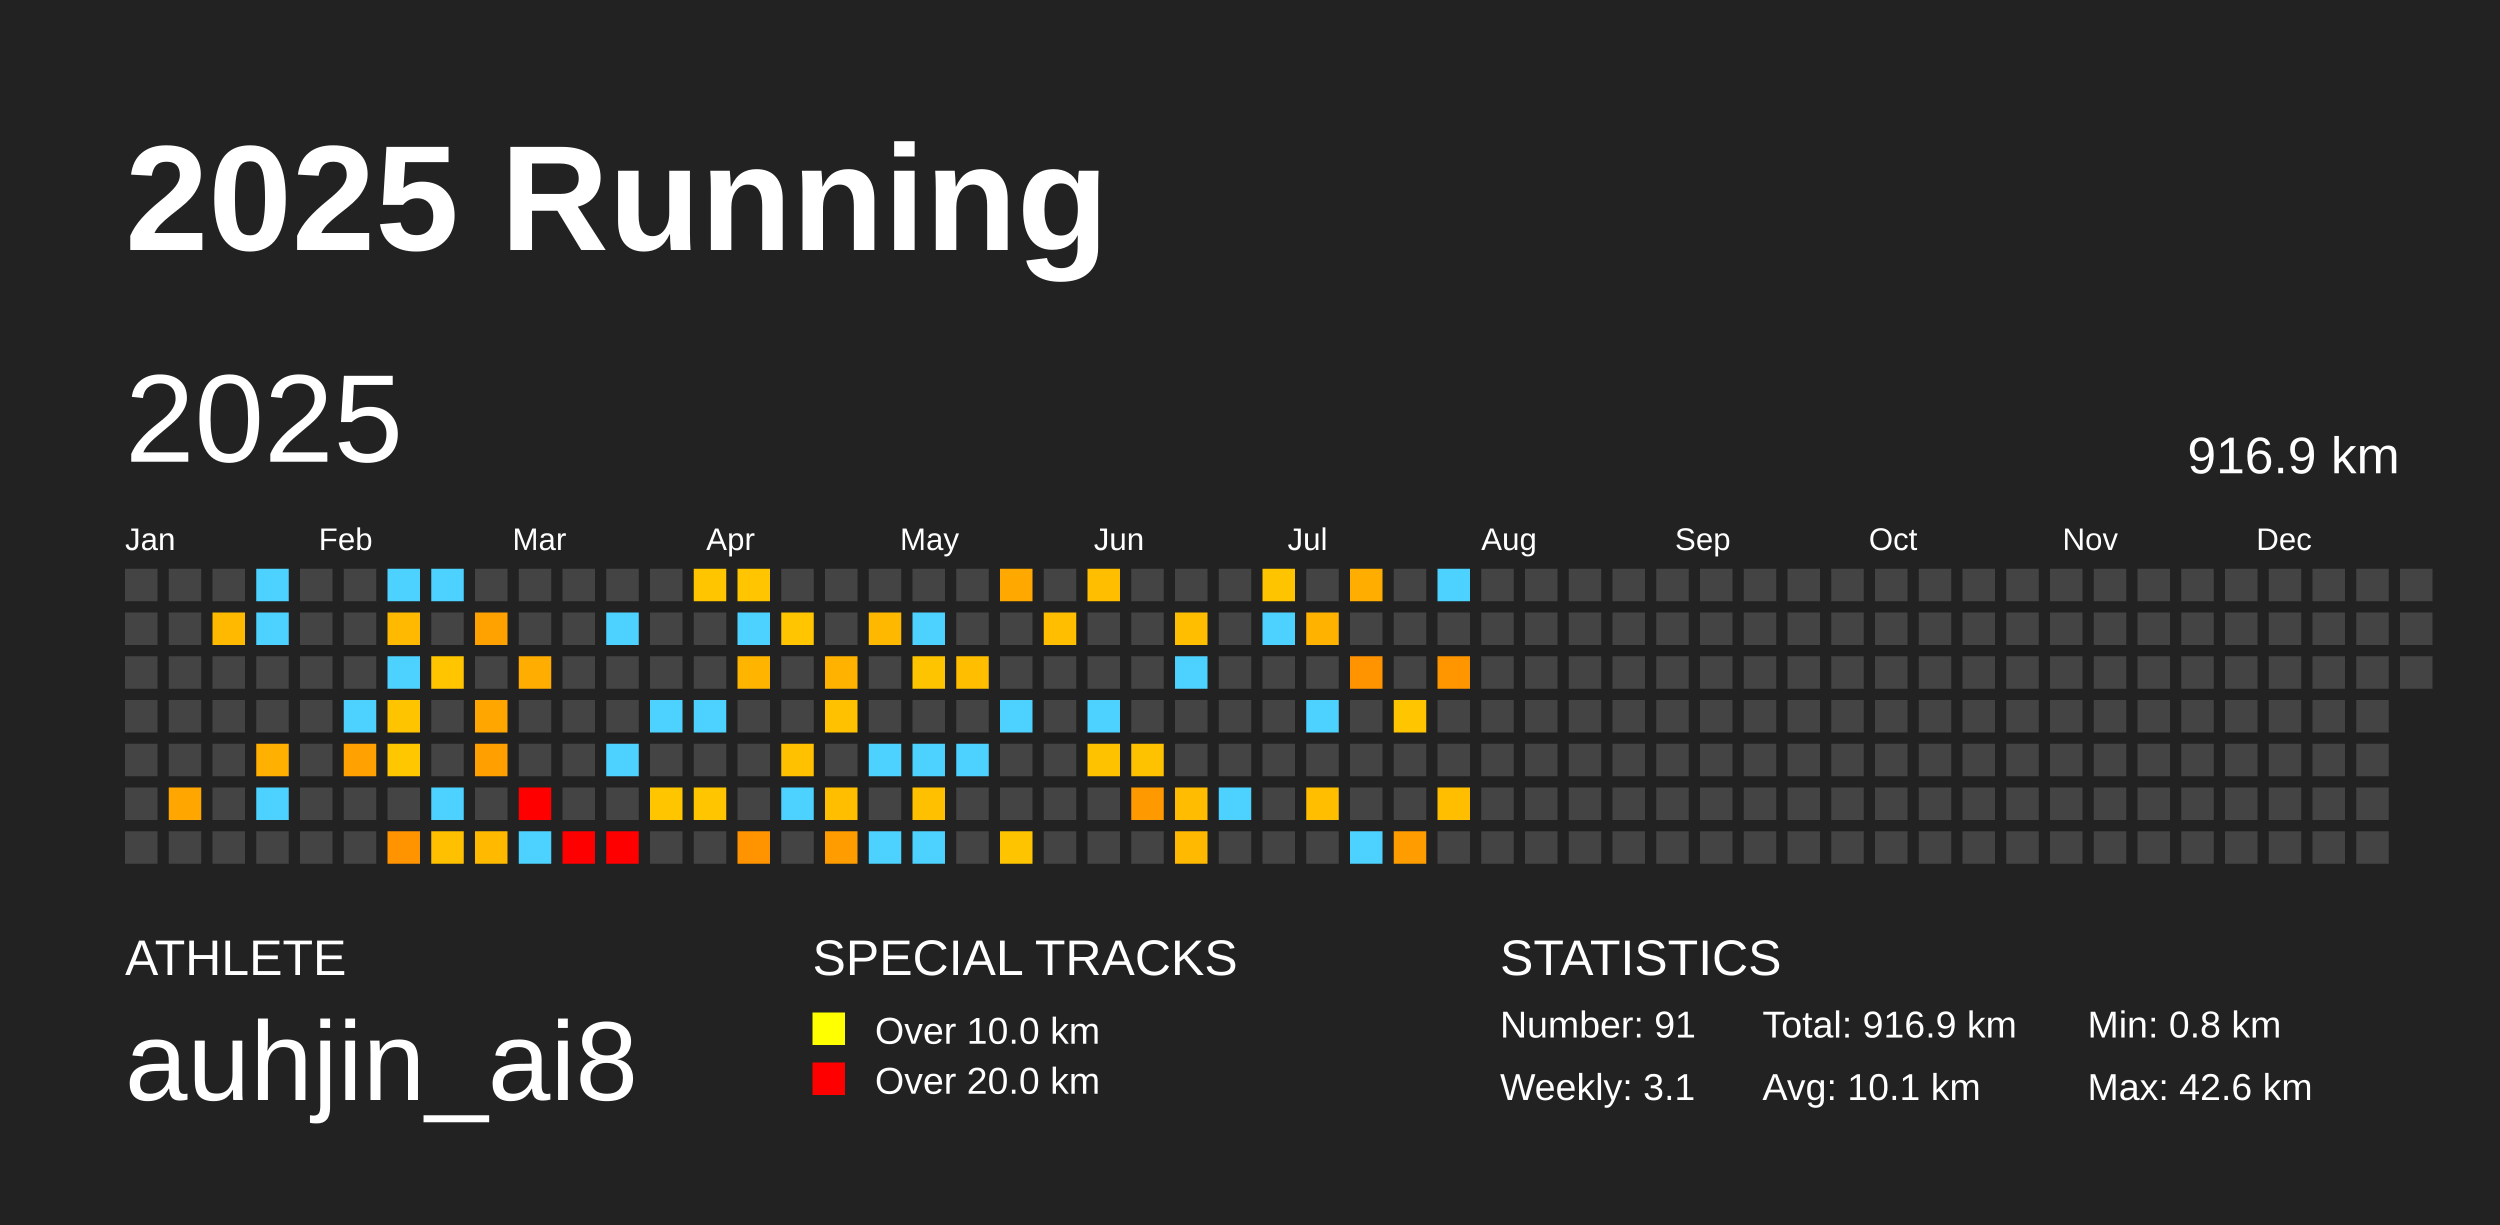
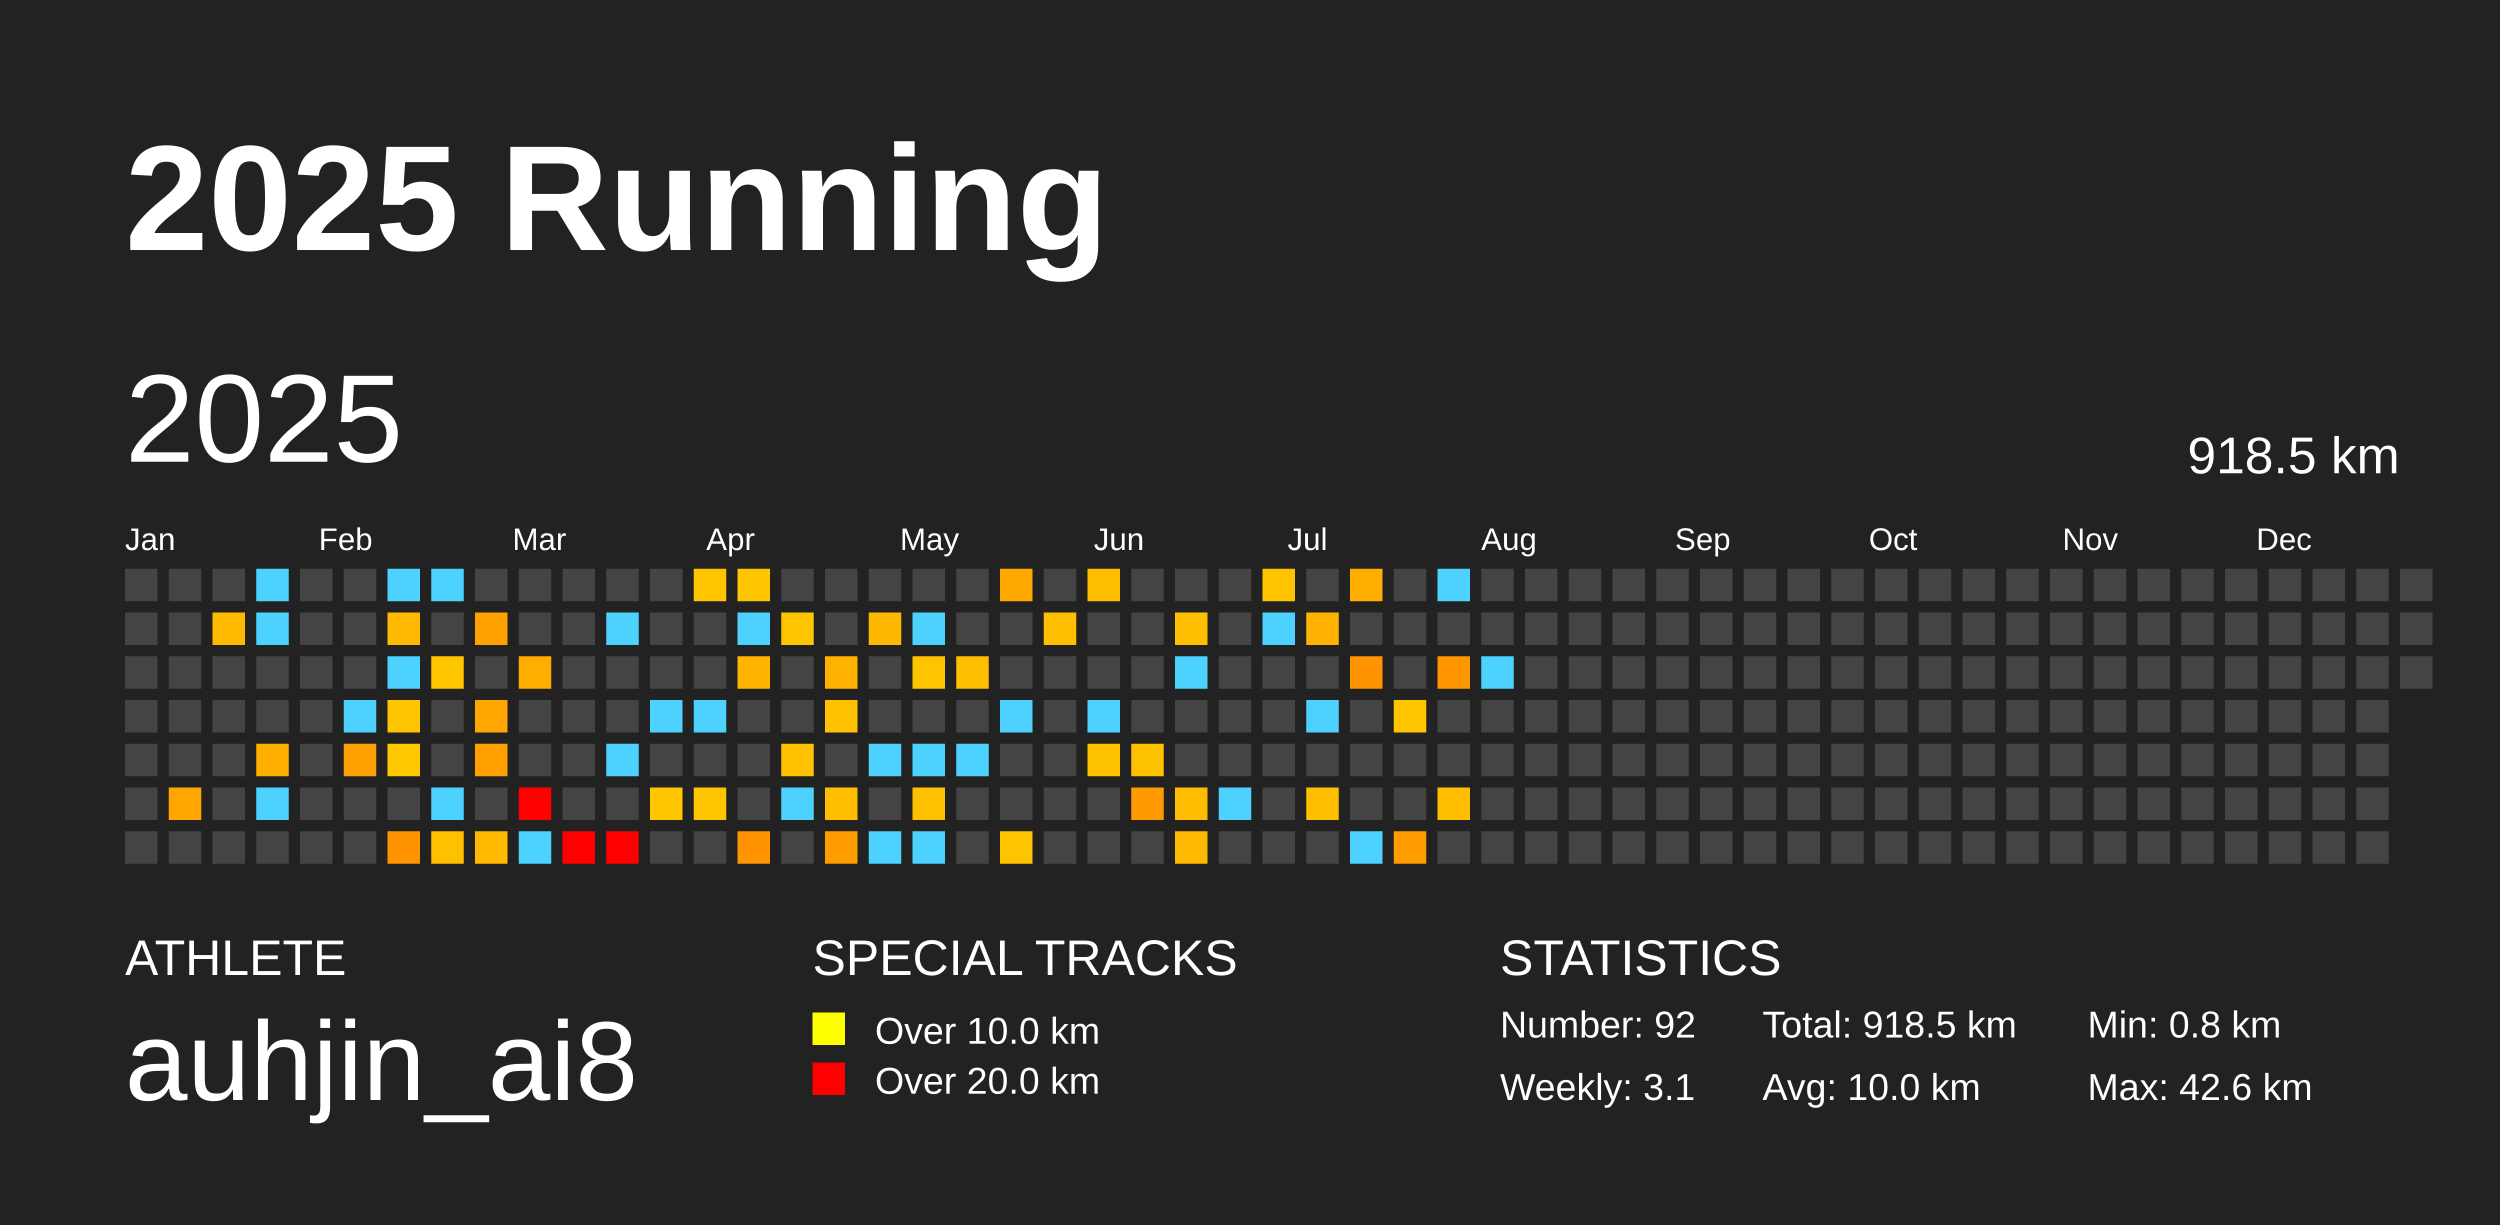
<svg xmlns="http://www.w3.org/2000/svg" baseProfile="full" height="98mm" version="1.1" viewBox="0,0,200,98" width="200mm">
  <defs />
  <rect fill="#222222" height="98" width="200" x="0" y="0" />
  <text fill="#FFFFFF" style="font-size:12px; font-family:Arial; font-weight:bold;" x="10" y="20">2025 Running</text>
  <text fill="#FFFFFF" style="font-size:4px; font-family:Arial" x="10" y="78">ATHLETE</text>
  <text fill="#FFFFFF" style="font-size:9px; font-family:Arial" x="10" y="88">auhjin_ai8</text>
  <text fill="#FFFFFF" style="font-size:4px; font-family:Arial" x="65" y="78">SPECIAL TRACKS</text>
  <rect fill="yellow" height="2.6" width="2.6" x="65" y="81" />
  <text fill="#FFFFFF" style="font-size:3px; font-family:Arial" x="70" y="83.5">Over 10.0 km</text>
  <rect fill="red" height="2.6" width="2.6" x="65" y="85" />
  <text fill="#FFFFFF" style="font-size:3px; font-family:Arial" x="70" y="87.5">Over 20.0 km</text>
  <text fill="#FFFFFF" style="font-size:4px; font-family:Arial" x="120" y="78">STATISTICS</text>
-   <text fill="#FFFFFF" style="font-size:3px; font-family:Arial" x="120" y="83">Number: 91</text>
+   <text fill="#FFFFFF" style="font-size:3px; font-family:Arial" x="120" y="83">Number: 92</text>
  <text fill="#FFFFFF" style="font-size:3px; font-family:Arial" x="120" y="88">Weekly: 3.1</text>
-   <text fill="#FFFFFF" style="font-size:3px; font-family:Arial" x="141" y="83">Total: 916.9 km</text>
-   <text fill="#FFFFFF" style="font-size:3px; font-family:Arial" x="141" y="88">Avg: 10.1 km</text>
+   <text fill="#FFFFFF" style="font-size:3px; font-family:Arial" x="141" y="83">Total: 918.5 km</text>
+   <text fill="#FFFFFF" style="font-size:3px; font-family:Arial" x="141" y="88">Avg: 10.0 km</text>
  <text fill="#FFFFFF" style="font-size:3px; font-family:Arial" x="167" y="83">Min: 0.8 km</text>
  <text fill="#FFFFFF" style="font-size:3px; font-family:Arial" x="167" y="88">Max: 42.6 km</text>
  <text dominant-baseline="hanging" fill="#FFFFFF" style="font-size:10.0px; font-family:Arial;" x="10" y="30">2025</text>
-   <text dominant-baseline="hanging" fill="#FFFFFF" style="font-size:4.125px; font-family:Arial;" x="175" y="35">916.9 km</text>
+   <text dominant-baseline="hanging" fill="#FFFFFF" style="font-size:4.125px; font-family:Arial;" x="175" y="35">918.5 km</text>
  <text fill="#FFFFFF" style="font-size:2.5px; font-family:Arial" x="10.0" y="44">Jan</text>
  <text fill="#FFFFFF" style="font-size:2.5px; font-family:Arial" x="25.5" y="44">Feb</text>
  <text fill="#FFFFFF" style="font-size:2.5px; font-family:Arial" x="41.0" y="44">Mar</text>
  <text fill="#FFFFFF" style="font-size:2.5px; font-family:Arial" x="56.5" y="44">Apr</text>
  <text fill="#FFFFFF" style="font-size:2.5px; font-family:Arial" x="72.0" y="44">May</text>
  <text fill="#FFFFFF" style="font-size:2.5px; font-family:Arial" x="87.5" y="44">Jun</text>
  <text fill="#FFFFFF" style="font-size:2.5px; font-family:Arial" x="103.0" y="44">Jul</text>
  <text fill="#FFFFFF" style="font-size:2.5px; font-family:Arial" x="118.5" y="44">Aug</text>
  <text fill="#FFFFFF" style="font-size:2.5px; font-family:Arial" x="134.0" y="44">Sep</text>
  <text fill="#FFFFFF" style="font-size:2.5px; font-family:Arial" x="149.5" y="44">Oct</text>
  <text fill="#FFFFFF" style="font-size:2.5px; font-family:Arial" x="165.0" y="44">Nov</text>
  <text fill="#FFFFFF" style="font-size:2.5px; font-family:Arial" x="180.5" y="44">Dec</text>
  <rect fill="#444444" height="2.6" width="2.6" x="10.0" y="45.5" />
  <rect fill="#444444" height="2.6" width="2.6" x="10.0" y="49.0" />
  <rect fill="#444444" height="2.6" width="2.6" x="10.0" y="52.5" />
  <rect fill="#444444" height="2.6" width="2.6" x="10.0" y="56.0" />
  <rect fill="#444444" height="2.6" width="2.6" x="10.0" y="59.5" />
  <rect fill="#444444" height="2.6" width="2.6" x="10.0" y="63.0" />
  <rect fill="#444444" height="2.6" width="2.6" x="10.0" y="66.5" />
  <rect fill="#444444" height="2.6" width="2.6" x="13.5" y="45.5" />
  <rect fill="#444444" height="2.6" width="2.6" x="13.5" y="49.0" />
  <rect fill="#444444" height="2.6" width="2.6" x="13.5" y="52.5" />
  <rect fill="#444444" height="2.6" width="2.6" x="13.5" y="56.0" />
  <rect fill="#444444" height="2.6" width="2.6" x="13.5" y="59.5" />
  <rect fill="#ffa600" height="2.6" width="2.6" x="13.5" y="63.0" />
  <rect fill="#444444" height="2.6" width="2.6" x="13.5" y="66.5" />
  <rect fill="#444444" height="2.6" width="2.6" x="17.0" y="45.5" />
  <rect fill="#ffba00" height="2.6" width="2.6" x="17.0" y="49.0" />
  <rect fill="#444444" height="2.6" width="2.6" x="17.0" y="52.5" />
  <rect fill="#444444" height="2.6" width="2.6" x="17.0" y="56.0" />
  <rect fill="#444444" height="2.6" width="2.6" x="17.0" y="59.5" />
  <rect fill="#444444" height="2.6" width="2.6" x="17.0" y="63.0" />
  <rect fill="#444444" height="2.6" width="2.6" x="17.0" y="66.5" />
  <rect fill="#4dd2ff" height="2.6" width="2.6" x="20.5" y="45.5" />
  <rect fill="#4dd2ff" height="2.6" width="2.6" x="20.5" y="49.0" />
  <rect fill="#444444" height="2.6" width="2.6" x="20.5" y="52.5" />
  <rect fill="#444444" height="2.6" width="2.6" x="20.5" y="56.0" />
  <rect fill="#ffb000" height="2.6" width="2.6" x="20.5" y="59.5" />
  <rect fill="#4dd2ff" height="2.6" width="2.6" x="20.5" y="63.0" />
  <rect fill="#444444" height="2.6" width="2.6" x="20.5" y="66.5" />
  <rect fill="#444444" height="2.6" width="2.6" x="24.0" y="45.5" />
  <rect fill="#444444" height="2.6" width="2.6" x="24.0" y="49.0" />
  <rect fill="#444444" height="2.6" width="2.6" x="24.0" y="52.5" />
  <rect fill="#444444" height="2.6" width="2.6" x="24.0" y="56.0" />
  <rect fill="#444444" height="2.6" width="2.6" x="24.0" y="59.5" />
  <rect fill="#444444" height="2.6" width="2.6" x="24.0" y="63.0" />
  <rect fill="#444444" height="2.6" width="2.6" x="24.0" y="66.5" />
  <rect fill="#444444" height="2.6" width="2.6" x="27.5" y="45.5" />
  <rect fill="#444444" height="2.6" width="2.6" x="27.5" y="49.0" />
  <rect fill="#444444" height="2.6" width="2.6" x="27.5" y="52.5" />
  <rect fill="#4dd2ff" height="2.6" width="2.6" x="27.5" y="56.0" />
  <rect fill="#ffa100" height="2.6" width="2.6" x="27.5" y="59.5" />
  <rect fill="#444444" height="2.6" width="2.6" x="27.5" y="63.0" />
  <rect fill="#444444" height="2.6" width="2.6" x="27.5" y="66.5" />
  <rect fill="#4dd2ff" height="2.6" width="2.6" x="31.0" y="45.5" />
  <rect fill="#ffb900" height="2.6" width="2.6" x="31.0" y="49.0" />
  <rect fill="#4dd2ff" height="2.6" width="2.6" x="31.0" y="52.5" />
  <rect fill="#ffc400" height="2.6" width="2.6" x="31.0" y="56.0" />
  <rect fill="#ffc700" height="2.6" width="2.6" x="31.0" y="59.5" />
  <rect fill="#444444" height="2.6" width="2.6" x="31.0" y="63.0" />
  <rect fill="#ff9300" height="2.6" width="2.6" x="31.0" y="66.5" />
  <rect fill="#4dd2ff" height="2.6" width="2.6" x="34.5" y="45.5" />
  <rect fill="#444444" height="2.6" width="2.6" x="34.5" y="49.0" />
  <rect fill="#ffc600" height="2.6" width="2.6" x="34.5" y="52.5" />
  <rect fill="#444444" height="2.6" width="2.6" x="34.5" y="56.0" />
  <rect fill="#444444" height="2.6" width="2.6" x="34.5" y="59.5" />
  <rect fill="#4dd2ff" height="2.6" width="2.6" x="34.5" y="63.0" />
  <rect fill="#ffc000" height="2.6" width="2.6" x="34.5" y="66.5" />
  <rect fill="#444444" height="2.6" width="2.6" x="38.0" y="45.5" />
  <rect fill="#ffa200" height="2.6" width="2.6" x="38.0" y="49.0" />
  <rect fill="#444444" height="2.6" width="2.6" x="38.0" y="52.5" />
  <rect fill="#ffa600" height="2.6" width="2.6" x="38.0" y="56.0" />
  <rect fill="#ffa000" height="2.6" width="2.6" x="38.0" y="59.5" />
  <rect fill="#444444" height="2.6" width="2.6" x="38.0" y="63.0" />
  <rect fill="#ffba00" height="2.6" width="2.6" x="38.0" y="66.5" />
  <rect fill="#444444" height="2.6" width="2.6" x="41.5" y="45.5" />
  <rect fill="#444444" height="2.6" width="2.6" x="41.5" y="49.0" />
  <rect fill="#ffad00" height="2.6" width="2.6" x="41.5" y="52.5" />
  <rect fill="#444444" height="2.6" width="2.6" x="41.5" y="56.0" />
  <rect fill="#444444" height="2.6" width="2.6" x="41.5" y="59.5" />
  <rect fill="red" height="2.6" width="2.6" x="41.5" y="63.0" />
  <rect fill="#4dd2ff" height="2.6" width="2.6" x="41.5" y="66.5" />
  <rect fill="#444444" height="2.6" width="2.6" x="45.0" y="45.5" />
  <rect fill="#444444" height="2.6" width="2.6" x="45.0" y="49.0" />
  <rect fill="#444444" height="2.6" width="2.6" x="45.0" y="52.5" />
  <rect fill="#444444" height="2.6" width="2.6" x="45.0" y="56.0" />
  <rect fill="#444444" height="2.6" width="2.6" x="45.0" y="59.5" />
  <rect fill="#444444" height="2.6" width="2.6" x="45.0" y="63.0" />
  <rect fill="red" height="2.6" width="2.6" x="45.0" y="66.5" />
  <rect fill="#444444" height="2.6" width="2.6" x="48.5" y="45.5" />
  <rect fill="#4dd2ff" height="2.6" width="2.6" x="48.5" y="49.0" />
  <rect fill="#444444" height="2.6" width="2.6" x="48.5" y="52.5" />
  <rect fill="#444444" height="2.6" width="2.6" x="48.5" y="56.0" />
  <rect fill="#4dd2ff" height="2.6" width="2.6" x="48.5" y="59.5" />
  <rect fill="#444444" height="2.6" width="2.6" x="48.5" y="63.0" />
  <rect fill="red" height="2.6" width="2.6" x="48.5" y="66.5" />
  <rect fill="#444444" height="2.6" width="2.6" x="52.0" y="45.5" />
  <rect fill="#444444" height="2.6" width="2.6" x="52.0" y="49.0" />
  <rect fill="#444444" height="2.6" width="2.6" x="52.0" y="52.5" />
  <rect fill="#4dd2ff" height="2.6" width="2.6" x="52.0" y="56.0" />
  <rect fill="#444444" height="2.6" width="2.6" x="52.0" y="59.5" />
  <rect fill="#ffc600" height="2.6" width="2.6" x="52.0" y="63.0" />
  <rect fill="#444444" height="2.6" width="2.6" x="52.0" y="66.5" />
  <rect fill="#ffc600" height="2.6" width="2.6" x="55.5" y="45.5" />
  <rect fill="#444444" height="2.6" width="2.6" x="55.5" y="49.0" />
  <rect fill="#444444" height="2.6" width="2.6" x="55.5" y="52.5" />
  <rect fill="#4dd2ff" height="2.6" width="2.6" x="55.5" y="56.0" />
  <rect fill="#444444" height="2.6" width="2.6" x="55.5" y="59.5" />
  <rect fill="#ffc600" height="2.6" width="2.6" x="55.5" y="63.0" />
  <rect fill="#444444" height="2.6" width="2.6" x="55.5" y="66.5" />
  <rect fill="#ffc500" height="2.6" width="2.6" x="59.0" y="45.5" />
  <rect fill="#4dd2ff" height="2.6" width="2.6" x="59.0" y="49.0" />
  <rect fill="#ffb400" height="2.6" width="2.6" x="59.0" y="52.5" />
  <rect fill="#444444" height="2.6" width="2.6" x="59.0" y="56.0" />
  <rect fill="#444444" height="2.6" width="2.6" x="59.0" y="59.5" />
  <rect fill="#444444" height="2.6" width="2.6" x="59.0" y="63.0" />
  <rect fill="#ff9300" height="2.6" width="2.6" x="59.0" y="66.5" />
  <rect fill="#444444" height="2.6" width="2.6" x="62.5" y="45.5" />
  <rect fill="#ffc500" height="2.6" width="2.6" x="62.5" y="49.0" />
  <rect fill="#444444" height="2.6" width="2.6" x="62.5" y="52.5" />
  <rect fill="#444444" height="2.6" width="2.6" x="62.5" y="56.0" />
  <rect fill="#ffc100" height="2.6" width="2.6" x="62.5" y="59.5" />
  <rect fill="#4dd2ff" height="2.6" width="2.6" x="62.5" y="63.0" />
  <rect fill="#444444" height="2.6" width="2.6" x="62.5" y="66.5" />
  <rect fill="#444444" height="2.6" width="2.6" x="66.0" y="45.5" />
  <rect fill="#444444" height="2.6" width="2.6" x="66.0" y="49.0" />
  <rect fill="#ffb200" height="2.6" width="2.6" x="66.0" y="52.5" />
  <rect fill="#ffc100" height="2.6" width="2.6" x="66.0" y="56.0" />
  <rect fill="#444444" height="2.6" width="2.6" x="66.0" y="59.5" />
  <rect fill="#ffbe00" height="2.6" width="2.6" x="66.0" y="63.0" />
  <rect fill="#ff9c00" height="2.6" width="2.6" x="66.0" y="66.5" />
  <rect fill="#444444" height="2.6" width="2.6" x="69.5" y="45.5" />
  <rect fill="#ffb800" height="2.6" width="2.6" x="69.5" y="49.0" />
  <rect fill="#444444" height="2.6" width="2.6" x="69.5" y="52.5" />
  <rect fill="#444444" height="2.6" width="2.6" x="69.5" y="56.0" />
  <rect fill="#4dd2ff" height="2.6" width="2.6" x="69.5" y="59.5" />
  <rect fill="#444444" height="2.6" width="2.6" x="69.5" y="63.0" />
  <rect fill="#4dd2ff" height="2.6" width="2.6" x="69.5" y="66.5" />
  <rect fill="#444444" height="2.6" width="2.6" x="73.0" y="45.5" />
  <rect fill="#4dd2ff" height="2.6" width="2.6" x="73.0" y="49.0" />
  <rect fill="#ffc400" height="2.6" width="2.6" x="73.0" y="52.5" />
  <rect fill="#444444" height="2.6" width="2.6" x="73.0" y="56.0" />
  <rect fill="#4dd2ff" height="2.6" width="2.6" x="73.0" y="59.5" />
  <rect fill="#ffc000" height="2.6" width="2.6" x="73.0" y="63.0" />
  <rect fill="#4dd2ff" height="2.6" width="2.6" x="73.0" y="66.5" />
  <rect fill="#444444" height="2.6" width="2.6" x="76.5" y="45.5" />
  <rect fill="#444444" height="2.6" width="2.6" x="76.5" y="49.0" />
  <rect fill="#ffbe00" height="2.6" width="2.6" x="76.5" y="52.5" />
  <rect fill="#444444" height="2.6" width="2.6" x="76.5" y="56.0" />
  <rect fill="#4dd2ff" height="2.6" width="2.6" x="76.5" y="59.5" />
  <rect fill="#444444" height="2.6" width="2.6" x="76.5" y="63.0" />
  <rect fill="#444444" height="2.6" width="2.6" x="76.5" y="66.5" />
  <rect fill="#ffa800" height="2.6" width="2.6" x="80.0" y="45.5" />
  <rect fill="#444444" height="2.6" width="2.6" x="80.0" y="49.0" />
  <rect fill="#444444" height="2.6" width="2.6" x="80.0" y="52.5" />
  <rect fill="#4dd2ff" height="2.6" width="2.6" x="80.0" y="56.0" />
  <rect fill="#444444" height="2.6" width="2.6" x="80.0" y="59.5" />
  <rect fill="#444444" height="2.6" width="2.6" x="80.0" y="63.0" />
  <rect fill="#ffc400" height="2.6" width="2.6" x="80.0" y="66.5" />
  <rect fill="#444444" height="2.6" width="2.6" x="83.5" y="45.5" />
  <rect fill="#ffbe00" height="2.6" width="2.6" x="83.5" y="49.0" />
  <rect fill="#444444" height="2.6" width="2.6" x="83.5" y="52.5" />
  <rect fill="#444444" height="2.6" width="2.6" x="83.5" y="56.0" />
  <rect fill="#444444" height="2.6" width="2.6" x="83.5" y="59.5" />
  <rect fill="#444444" height="2.6" width="2.6" x="83.5" y="63.0" />
  <rect fill="#444444" height="2.6" width="2.6" x="83.5" y="66.5" />
  <rect fill="#ffbf00" height="2.6" width="2.6" x="87.0" y="45.5" />
  <rect fill="#444444" height="2.6" width="2.6" x="87.0" y="49.0" />
  <rect fill="#444444" height="2.6" width="2.6" x="87.0" y="52.5" />
  <rect fill="#4dd2ff" height="2.6" width="2.6" x="87.0" y="56.0" />
  <rect fill="#ffc200" height="2.6" width="2.6" x="87.0" y="59.5" />
  <rect fill="#444444" height="2.6" width="2.6" x="87.0" y="63.0" />
  <rect fill="#444444" height="2.6" width="2.6" x="87.0" y="66.5" />
  <rect fill="#444444" height="2.6" width="2.6" x="90.5" y="45.5" />
  <rect fill="#444444" height="2.6" width="2.6" x="90.5" y="49.0" />
  <rect fill="#444444" height="2.6" width="2.6" x="90.5" y="52.5" />
  <rect fill="#444444" height="2.6" width="2.6" x="90.5" y="56.0" />
  <rect fill="#ffc200" height="2.6" width="2.6" x="90.5" y="59.5" />
  <rect fill="#ff9900" height="2.6" width="2.6" x="90.5" y="63.0" />
  <rect fill="#444444" height="2.6" width="2.6" x="90.5" y="66.5" />
  <rect fill="#444444" height="2.6" width="2.6" x="94.0" y="45.5" />
  <rect fill="#ffbf00" height="2.6" width="2.6" x="94.0" y="49.0" />
  <rect fill="#4dd2ff" height="2.6" width="2.6" x="94.0" y="52.5" />
  <rect fill="#444444" height="2.6" width="2.6" x="94.0" y="56.0" />
  <rect fill="#444444" height="2.6" width="2.6" x="94.0" y="59.5" />
  <rect fill="#ffbc00" height="2.6" width="2.6" x="94.0" y="63.0" />
  <rect fill="#ffb900" height="2.6" width="2.6" x="94.0" y="66.5" />
  <rect fill="#444444" height="2.6" width="2.6" x="97.5" y="45.5" />
  <rect fill="#444444" height="2.6" width="2.6" x="97.5" y="49.0" />
  <rect fill="#444444" height="2.6" width="2.6" x="97.5" y="52.5" />
  <rect fill="#444444" height="2.6" width="2.6" x="97.5" y="56.0" />
  <rect fill="#444444" height="2.6" width="2.6" x="97.5" y="59.5" />
  <rect fill="#4dd2ff" height="2.6" width="2.6" x="97.5" y="63.0" />
  <rect fill="#444444" height="2.6" width="2.6" x="97.5" y="66.5" />
  <rect fill="#ffc400" height="2.6" width="2.6" x="101.0" y="45.5" />
  <rect fill="#4dd2ff" height="2.6" width="2.6" x="101.0" y="49.0" />
  <rect fill="#444444" height="2.6" width="2.6" x="101.0" y="52.5" />
  <rect fill="#444444" height="2.6" width="2.6" x="101.0" y="56.0" />
  <rect fill="#444444" height="2.6" width="2.6" x="101.0" y="59.5" />
  <rect fill="#444444" height="2.6" width="2.6" x="101.0" y="63.0" />
  <rect fill="#444444" height="2.6" width="2.6" x="101.0" y="66.5" />
  <rect fill="#444444" height="2.6" width="2.6" x="104.5" y="45.5" />
  <rect fill="#ffb300" height="2.6" width="2.6" x="104.5" y="49.0" />
  <rect fill="#444444" height="2.6" width="2.6" x="104.5" y="52.5" />
  <rect fill="#4dd2ff" height="2.6" width="2.6" x="104.5" y="56.0" />
  <rect fill="#444444" height="2.6" width="2.6" x="104.5" y="59.5" />
  <rect fill="#ffbe00" height="2.6" width="2.6" x="104.5" y="63.0" />
  <rect fill="#444444" height="2.6" width="2.6" x="104.5" y="66.5" />
  <rect fill="#ffae00" height="2.6" width="2.6" x="108.0" y="45.5" />
  <rect fill="#444444" height="2.6" width="2.6" x="108.0" y="49.0" />
  <rect fill="#ff9400" height="2.6" width="2.6" x="108.0" y="52.5" />
  <rect fill="#444444" height="2.6" width="2.6" x="108.0" y="56.0" />
  <rect fill="#444444" height="2.6" width="2.6" x="108.0" y="59.5" />
  <rect fill="#444444" height="2.6" width="2.6" x="108.0" y="63.0" />
  <rect fill="#4dd2ff" height="2.6" width="2.6" x="108.0" y="66.5" />
  <rect fill="#444444" height="2.6" width="2.6" x="111.5" y="45.5" />
  <rect fill="#444444" height="2.6" width="2.6" x="111.5" y="49.0" />
  <rect fill="#444444" height="2.6" width="2.6" x="111.5" y="52.5" />
  <rect fill="#ffc600" height="2.6" width="2.6" x="111.5" y="56.0" />
  <rect fill="#444444" height="2.6" width="2.6" x="111.5" y="59.5" />
  <rect fill="#444444" height="2.6" width="2.6" x="111.5" y="63.0" />
  <rect fill="#ff9c00" height="2.6" width="2.6" x="111.5" y="66.5" />
  <rect fill="#4dd2ff" height="2.6" width="2.6" x="115.0" y="45.5" />
  <rect fill="#444444" height="2.6" width="2.6" x="115.0" y="49.0" />
  <rect fill="#ff9600" height="2.6" width="2.6" x="115.0" y="52.5" />
  <rect fill="#444444" height="2.6" width="2.6" x="115.0" y="56.0" />
  <rect fill="#444444" height="2.6" width="2.6" x="115.0" y="59.5" />
  <rect fill="#ffbf00" height="2.6" width="2.6" x="115.0" y="63.0" />
  <rect fill="#444444" height="2.6" width="2.6" x="115.0" y="66.5" />
  <rect fill="#444444" height="2.6" width="2.6" x="118.5" y="45.5" />
  <rect fill="#444444" height="2.6" width="2.6" x="118.5" y="49.0" />
-   <rect fill="#444444" height="2.6" width="2.6" x="118.5" y="52.5" />
+   <rect fill="#4dd2ff" height="2.6" width="2.6" x="118.5" y="52.5" />
  <rect fill="#444444" height="2.6" width="2.6" x="118.5" y="56.0" />
  <rect fill="#444444" height="2.6" width="2.6" x="118.5" y="59.5" />
  <rect fill="#444444" height="2.6" width="2.6" x="118.5" y="63.0" />
  <rect fill="#444444" height="2.6" width="2.6" x="118.5" y="66.5" />
  <rect fill="#444444" height="2.6" width="2.6" x="122.0" y="45.5" />
  <rect fill="#444444" height="2.6" width="2.6" x="122.0" y="49.0" />
  <rect fill="#444444" height="2.6" width="2.6" x="122.0" y="52.5" />
  <rect fill="#444444" height="2.6" width="2.6" x="122.0" y="56.0" />
  <rect fill="#444444" height="2.6" width="2.6" x="122.0" y="59.5" />
  <rect fill="#444444" height="2.6" width="2.6" x="122.0" y="63.0" />
  <rect fill="#444444" height="2.6" width="2.6" x="122.0" y="66.5" />
  <rect fill="#444444" height="2.6" width="2.6" x="125.5" y="45.5" />
  <rect fill="#444444" height="2.6" width="2.6" x="125.5" y="49.0" />
  <rect fill="#444444" height="2.6" width="2.6" x="125.5" y="52.5" />
  <rect fill="#444444" height="2.6" width="2.6" x="125.5" y="56.0" />
  <rect fill="#444444" height="2.6" width="2.6" x="125.5" y="59.5" />
  <rect fill="#444444" height="2.6" width="2.6" x="125.5" y="63.0" />
  <rect fill="#444444" height="2.6" width="2.6" x="125.5" y="66.5" />
  <rect fill="#444444" height="2.6" width="2.6" x="129.0" y="45.5" />
  <rect fill="#444444" height="2.6" width="2.6" x="129.0" y="49.0" />
  <rect fill="#444444" height="2.6" width="2.6" x="129.0" y="52.5" />
  <rect fill="#444444" height="2.6" width="2.6" x="129.0" y="56.0" />
  <rect fill="#444444" height="2.6" width="2.6" x="129.0" y="59.5" />
  <rect fill="#444444" height="2.6" width="2.6" x="129.0" y="63.0" />
  <rect fill="#444444" height="2.6" width="2.6" x="129.0" y="66.5" />
  <rect fill="#444444" height="2.6" width="2.6" x="132.5" y="45.5" />
  <rect fill="#444444" height="2.6" width="2.6" x="132.5" y="49.0" />
  <rect fill="#444444" height="2.6" width="2.6" x="132.5" y="52.5" />
  <rect fill="#444444" height="2.6" width="2.6" x="132.5" y="56.0" />
  <rect fill="#444444" height="2.6" width="2.6" x="132.5" y="59.5" />
  <rect fill="#444444" height="2.6" width="2.6" x="132.5" y="63.0" />
  <rect fill="#444444" height="2.6" width="2.6" x="132.5" y="66.5" />
  <rect fill="#444444" height="2.6" width="2.6" x="136.0" y="45.5" />
  <rect fill="#444444" height="2.6" width="2.6" x="136.0" y="49.0" />
  <rect fill="#444444" height="2.6" width="2.6" x="136.0" y="52.5" />
  <rect fill="#444444" height="2.6" width="2.6" x="136.0" y="56.0" />
  <rect fill="#444444" height="2.6" width="2.6" x="136.0" y="59.5" />
  <rect fill="#444444" height="2.6" width="2.6" x="136.0" y="63.0" />
  <rect fill="#444444" height="2.6" width="2.6" x="136.0" y="66.5" />
  <rect fill="#444444" height="2.6" width="2.6" x="139.5" y="45.5" />
  <rect fill="#444444" height="2.6" width="2.6" x="139.5" y="49.0" />
  <rect fill="#444444" height="2.6" width="2.6" x="139.5" y="52.5" />
  <rect fill="#444444" height="2.6" width="2.6" x="139.5" y="56.0" />
  <rect fill="#444444" height="2.6" width="2.6" x="139.5" y="59.5" />
  <rect fill="#444444" height="2.6" width="2.6" x="139.5" y="63.0" />
  <rect fill="#444444" height="2.6" width="2.6" x="139.5" y="66.5" />
  <rect fill="#444444" height="2.6" width="2.6" x="143.0" y="45.5" />
  <rect fill="#444444" height="2.6" width="2.6" x="143.0" y="49.0" />
  <rect fill="#444444" height="2.6" width="2.6" x="143.0" y="52.5" />
  <rect fill="#444444" height="2.6" width="2.6" x="143.0" y="56.0" />
  <rect fill="#444444" height="2.6" width="2.6" x="143.0" y="59.5" />
  <rect fill="#444444" height="2.6" width="2.6" x="143.0" y="63.0" />
  <rect fill="#444444" height="2.6" width="2.6" x="143.0" y="66.5" />
  <rect fill="#444444" height="2.6" width="2.6" x="146.5" y="45.5" />
  <rect fill="#444444" height="2.6" width="2.6" x="146.5" y="49.0" />
  <rect fill="#444444" height="2.6" width="2.6" x="146.5" y="52.5" />
  <rect fill="#444444" height="2.6" width="2.6" x="146.5" y="56.0" />
  <rect fill="#444444" height="2.6" width="2.6" x="146.5" y="59.5" />
  <rect fill="#444444" height="2.6" width="2.6" x="146.5" y="63.0" />
  <rect fill="#444444" height="2.6" width="2.6" x="146.5" y="66.5" />
  <rect fill="#444444" height="2.6" width="2.6" x="150.0" y="45.5" />
  <rect fill="#444444" height="2.6" width="2.6" x="150.0" y="49.0" />
  <rect fill="#444444" height="2.6" width="2.6" x="150.0" y="52.5" />
  <rect fill="#444444" height="2.6" width="2.6" x="150.0" y="56.0" />
  <rect fill="#444444" height="2.6" width="2.6" x="150.0" y="59.5" />
  <rect fill="#444444" height="2.6" width="2.6" x="150.0" y="63.0" />
  <rect fill="#444444" height="2.6" width="2.6" x="150.0" y="66.5" />
  <rect fill="#444444" height="2.6" width="2.6" x="153.5" y="45.5" />
  <rect fill="#444444" height="2.6" width="2.6" x="153.5" y="49.0" />
  <rect fill="#444444" height="2.6" width="2.6" x="153.5" y="52.5" />
  <rect fill="#444444" height="2.6" width="2.6" x="153.5" y="56.0" />
  <rect fill="#444444" height="2.6" width="2.6" x="153.5" y="59.5" />
  <rect fill="#444444" height="2.6" width="2.6" x="153.5" y="63.0" />
  <rect fill="#444444" height="2.6" width="2.6" x="153.5" y="66.5" />
  <rect fill="#444444" height="2.6" width="2.6" x="157.0" y="45.5" />
  <rect fill="#444444" height="2.6" width="2.6" x="157.0" y="49.0" />
  <rect fill="#444444" height="2.6" width="2.6" x="157.0" y="52.5" />
  <rect fill="#444444" height="2.6" width="2.6" x="157.0" y="56.0" />
  <rect fill="#444444" height="2.6" width="2.6" x="157.0" y="59.5" />
  <rect fill="#444444" height="2.6" width="2.6" x="157.0" y="63.0" />
  <rect fill="#444444" height="2.6" width="2.6" x="157.0" y="66.5" />
  <rect fill="#444444" height="2.6" width="2.6" x="160.5" y="45.5" />
  <rect fill="#444444" height="2.6" width="2.6" x="160.5" y="49.0" />
  <rect fill="#444444" height="2.6" width="2.6" x="160.5" y="52.5" />
  <rect fill="#444444" height="2.6" width="2.6" x="160.5" y="56.0" />
  <rect fill="#444444" height="2.6" width="2.6" x="160.5" y="59.5" />
  <rect fill="#444444" height="2.6" width="2.6" x="160.5" y="63.0" />
  <rect fill="#444444" height="2.6" width="2.6" x="160.5" y="66.5" />
  <rect fill="#444444" height="2.6" width="2.6" x="164.0" y="45.5" />
  <rect fill="#444444" height="2.6" width="2.6" x="164.0" y="49.0" />
  <rect fill="#444444" height="2.6" width="2.6" x="164.0" y="52.5" />
  <rect fill="#444444" height="2.6" width="2.6" x="164.0" y="56.0" />
  <rect fill="#444444" height="2.6" width="2.6" x="164.0" y="59.5" />
  <rect fill="#444444" height="2.6" width="2.6" x="164.0" y="63.0" />
  <rect fill="#444444" height="2.6" width="2.6" x="164.0" y="66.5" />
  <rect fill="#444444" height="2.6" width="2.6" x="167.5" y="45.5" />
  <rect fill="#444444" height="2.6" width="2.6" x="167.5" y="49.0" />
  <rect fill="#444444" height="2.6" width="2.6" x="167.5" y="52.5" />
  <rect fill="#444444" height="2.6" width="2.6" x="167.5" y="56.0" />
  <rect fill="#444444" height="2.6" width="2.6" x="167.5" y="59.5" />
  <rect fill="#444444" height="2.6" width="2.6" x="167.5" y="63.0" />
  <rect fill="#444444" height="2.6" width="2.6" x="167.5" y="66.5" />
  <rect fill="#444444" height="2.6" width="2.6" x="171.0" y="45.5" />
  <rect fill="#444444" height="2.6" width="2.6" x="171.0" y="49.0" />
  <rect fill="#444444" height="2.6" width="2.6" x="171.0" y="52.5" />
  <rect fill="#444444" height="2.6" width="2.6" x="171.0" y="56.0" />
  <rect fill="#444444" height="2.6" width="2.6" x="171.0" y="59.5" />
  <rect fill="#444444" height="2.6" width="2.6" x="171.0" y="63.0" />
  <rect fill="#444444" height="2.6" width="2.6" x="171.0" y="66.5" />
  <rect fill="#444444" height="2.6" width="2.6" x="174.5" y="45.5" />
  <rect fill="#444444" height="2.6" width="2.6" x="174.5" y="49.0" />
  <rect fill="#444444" height="2.6" width="2.6" x="174.5" y="52.5" />
  <rect fill="#444444" height="2.6" width="2.6" x="174.5" y="56.0" />
  <rect fill="#444444" height="2.6" width="2.6" x="174.5" y="59.5" />
  <rect fill="#444444" height="2.6" width="2.6" x="174.5" y="63.0" />
  <rect fill="#444444" height="2.6" width="2.6" x="174.5" y="66.5" />
  <rect fill="#444444" height="2.6" width="2.6" x="178.0" y="45.5" />
  <rect fill="#444444" height="2.6" width="2.6" x="178.0" y="49.0" />
  <rect fill="#444444" height="2.6" width="2.6" x="178.0" y="52.5" />
  <rect fill="#444444" height="2.6" width="2.6" x="178.0" y="56.0" />
  <rect fill="#444444" height="2.6" width="2.6" x="178.0" y="59.5" />
  <rect fill="#444444" height="2.6" width="2.6" x="178.0" y="63.0" />
  <rect fill="#444444" height="2.6" width="2.6" x="178.0" y="66.5" />
  <rect fill="#444444" height="2.6" width="2.6" x="181.5" y="45.5" />
  <rect fill="#444444" height="2.6" width="2.6" x="181.5" y="49.0" />
  <rect fill="#444444" height="2.6" width="2.6" x="181.5" y="52.5" />
  <rect fill="#444444" height="2.6" width="2.6" x="181.5" y="56.0" />
  <rect fill="#444444" height="2.6" width="2.6" x="181.5" y="59.5" />
  <rect fill="#444444" height="2.6" width="2.6" x="181.5" y="63.0" />
  <rect fill="#444444" height="2.6" width="2.6" x="181.5" y="66.5" />
  <rect fill="#444444" height="2.6" width="2.6" x="185.0" y="45.5" />
  <rect fill="#444444" height="2.6" width="2.6" x="185.0" y="49.0" />
  <rect fill="#444444" height="2.6" width="2.6" x="185.0" y="52.5" />
  <rect fill="#444444" height="2.6" width="2.6" x="185.0" y="56.0" />
  <rect fill="#444444" height="2.6" width="2.6" x="185.0" y="59.5" />
  <rect fill="#444444" height="2.6" width="2.6" x="185.0" y="63.0" />
  <rect fill="#444444" height="2.6" width="2.6" x="185.0" y="66.5" />
  <rect fill="#444444" height="2.6" width="2.6" x="188.5" y="45.5" />
  <rect fill="#444444" height="2.6" width="2.6" x="188.5" y="49.0" />
  <rect fill="#444444" height="2.6" width="2.6" x="188.5" y="52.5" />
  <rect fill="#444444" height="2.6" width="2.6" x="188.5" y="56.0" />
  <rect fill="#444444" height="2.6" width="2.6" x="188.5" y="59.5" />
  <rect fill="#444444" height="2.6" width="2.6" x="188.5" y="63.0" />
  <rect fill="#444444" height="2.6" width="2.6" x="188.5" y="66.5" />
  <rect fill="#444444" height="2.6" width="2.6" x="192.0" y="45.5" />
  <rect fill="#444444" height="2.6" width="2.6" x="192.0" y="49.0" />
  <rect fill="#444444" height="2.6" width="2.6" x="192.0" y="52.5" />
</svg>
